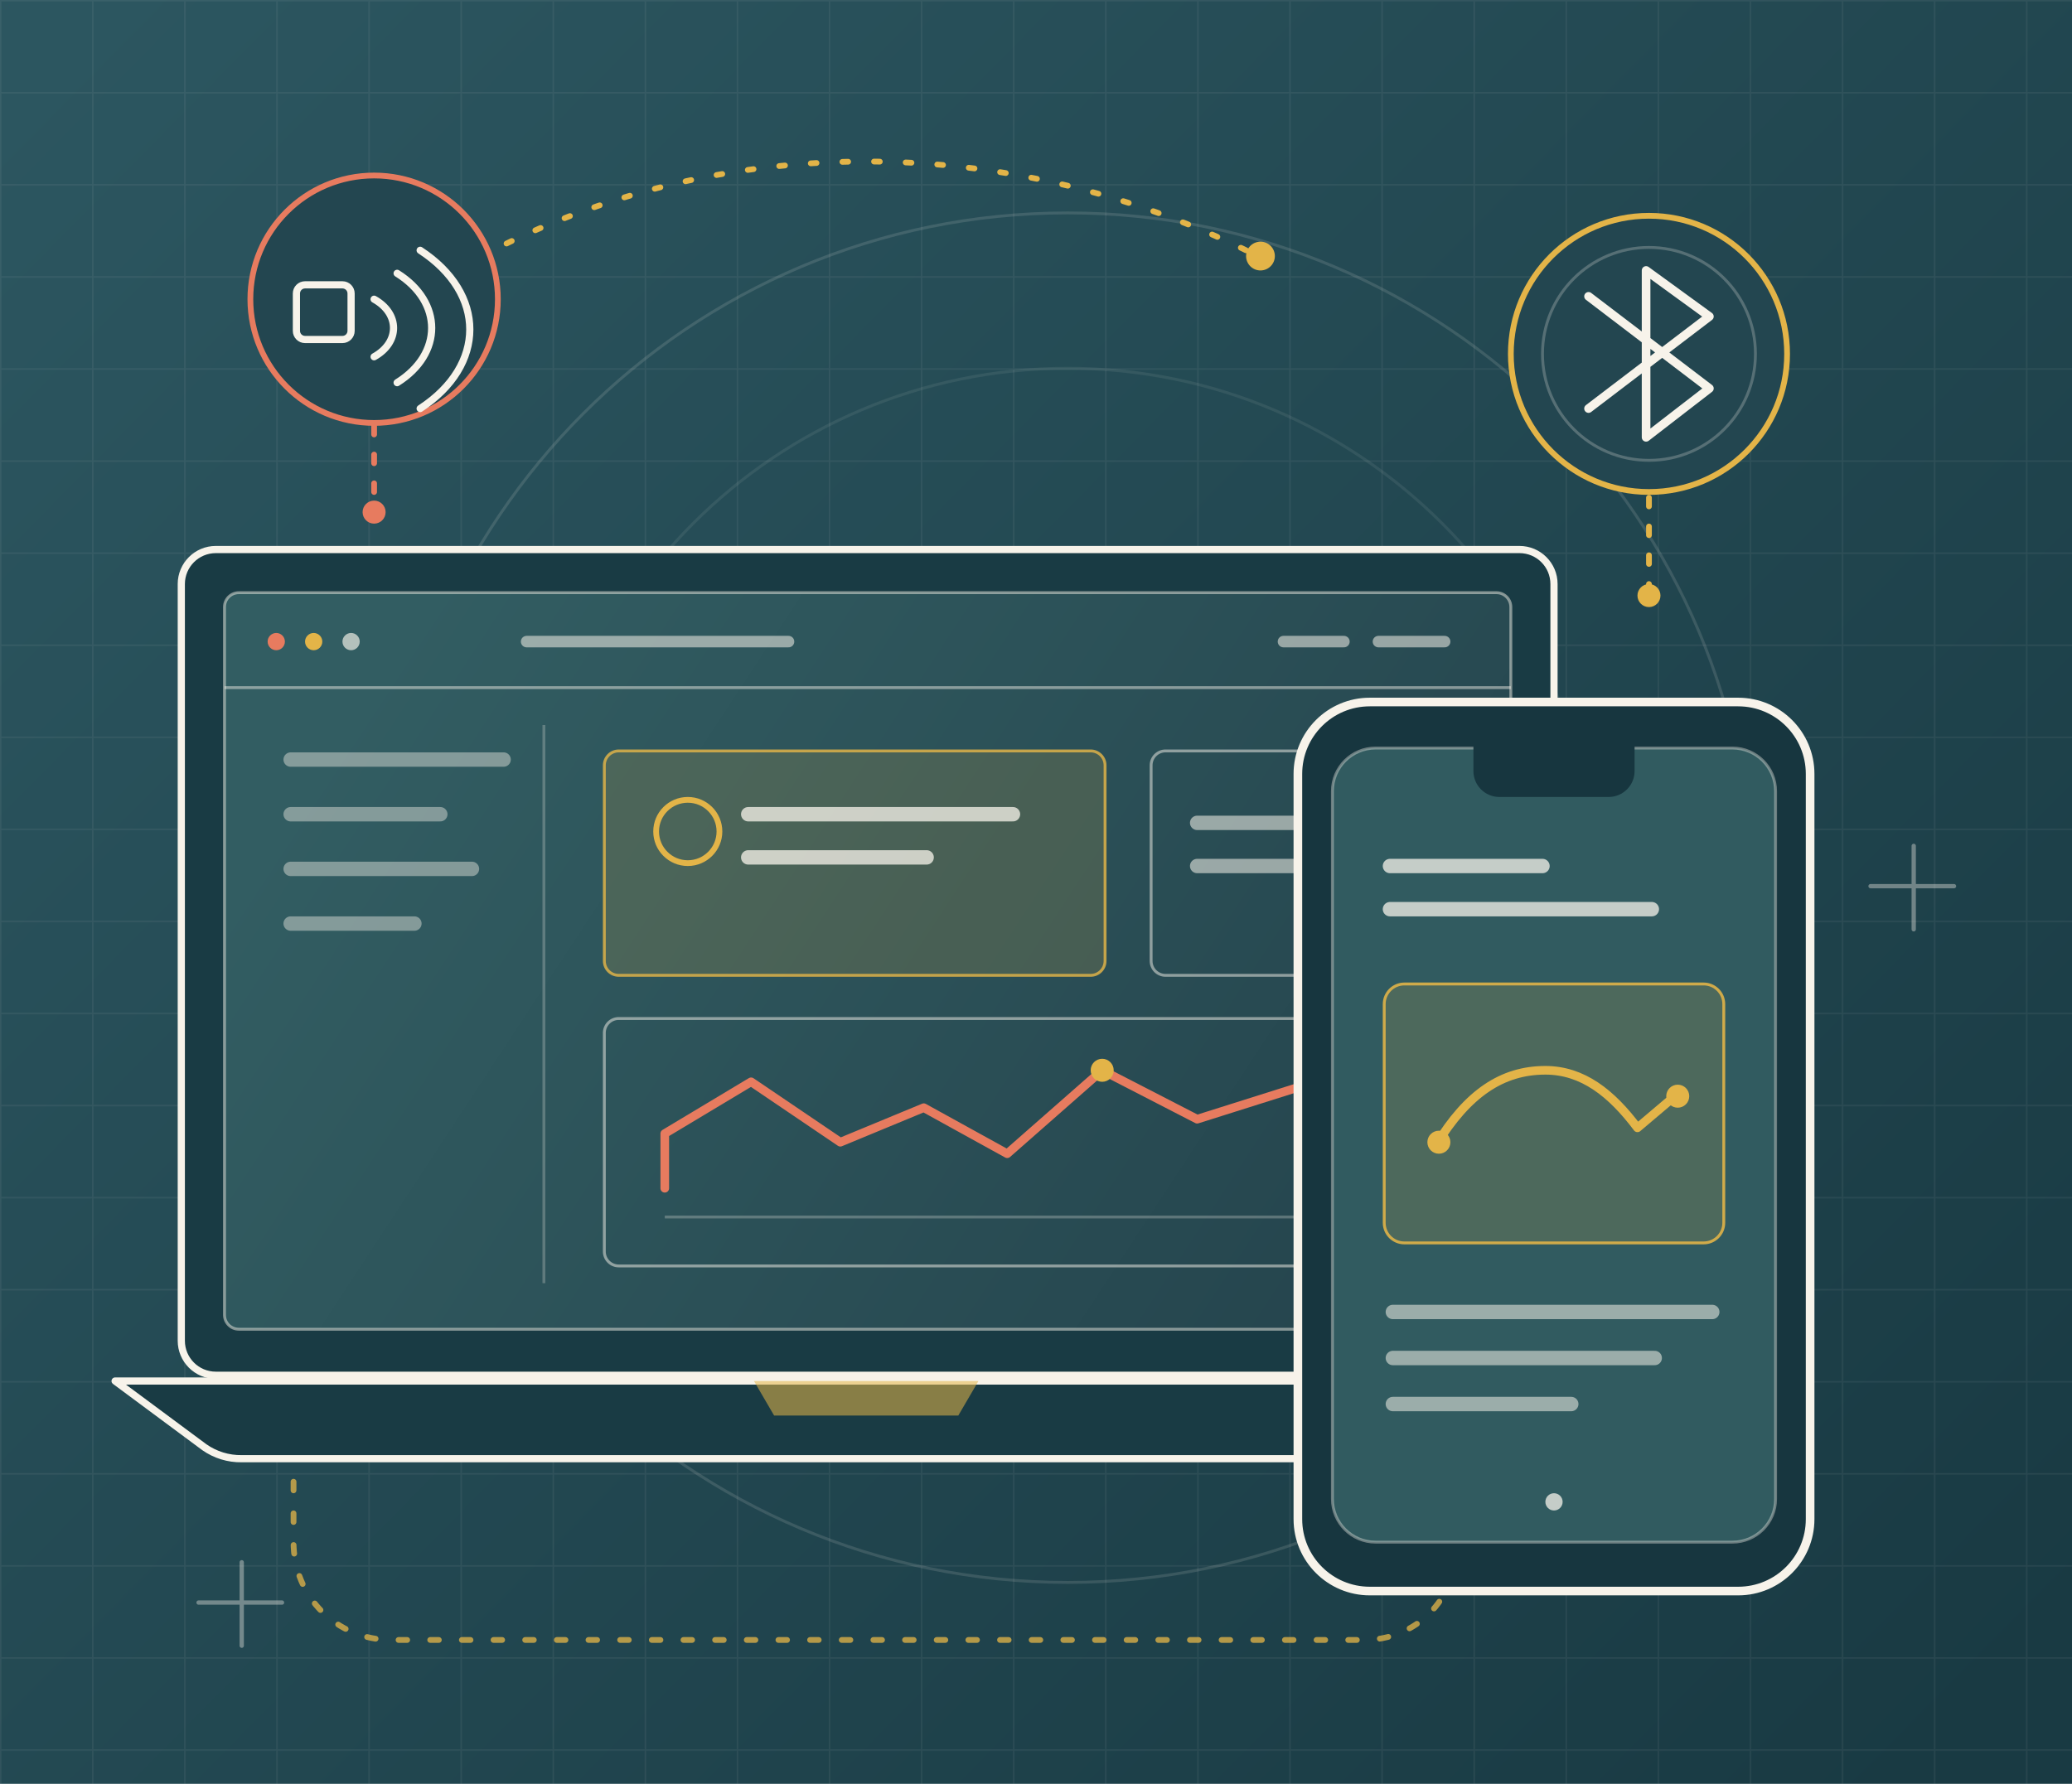
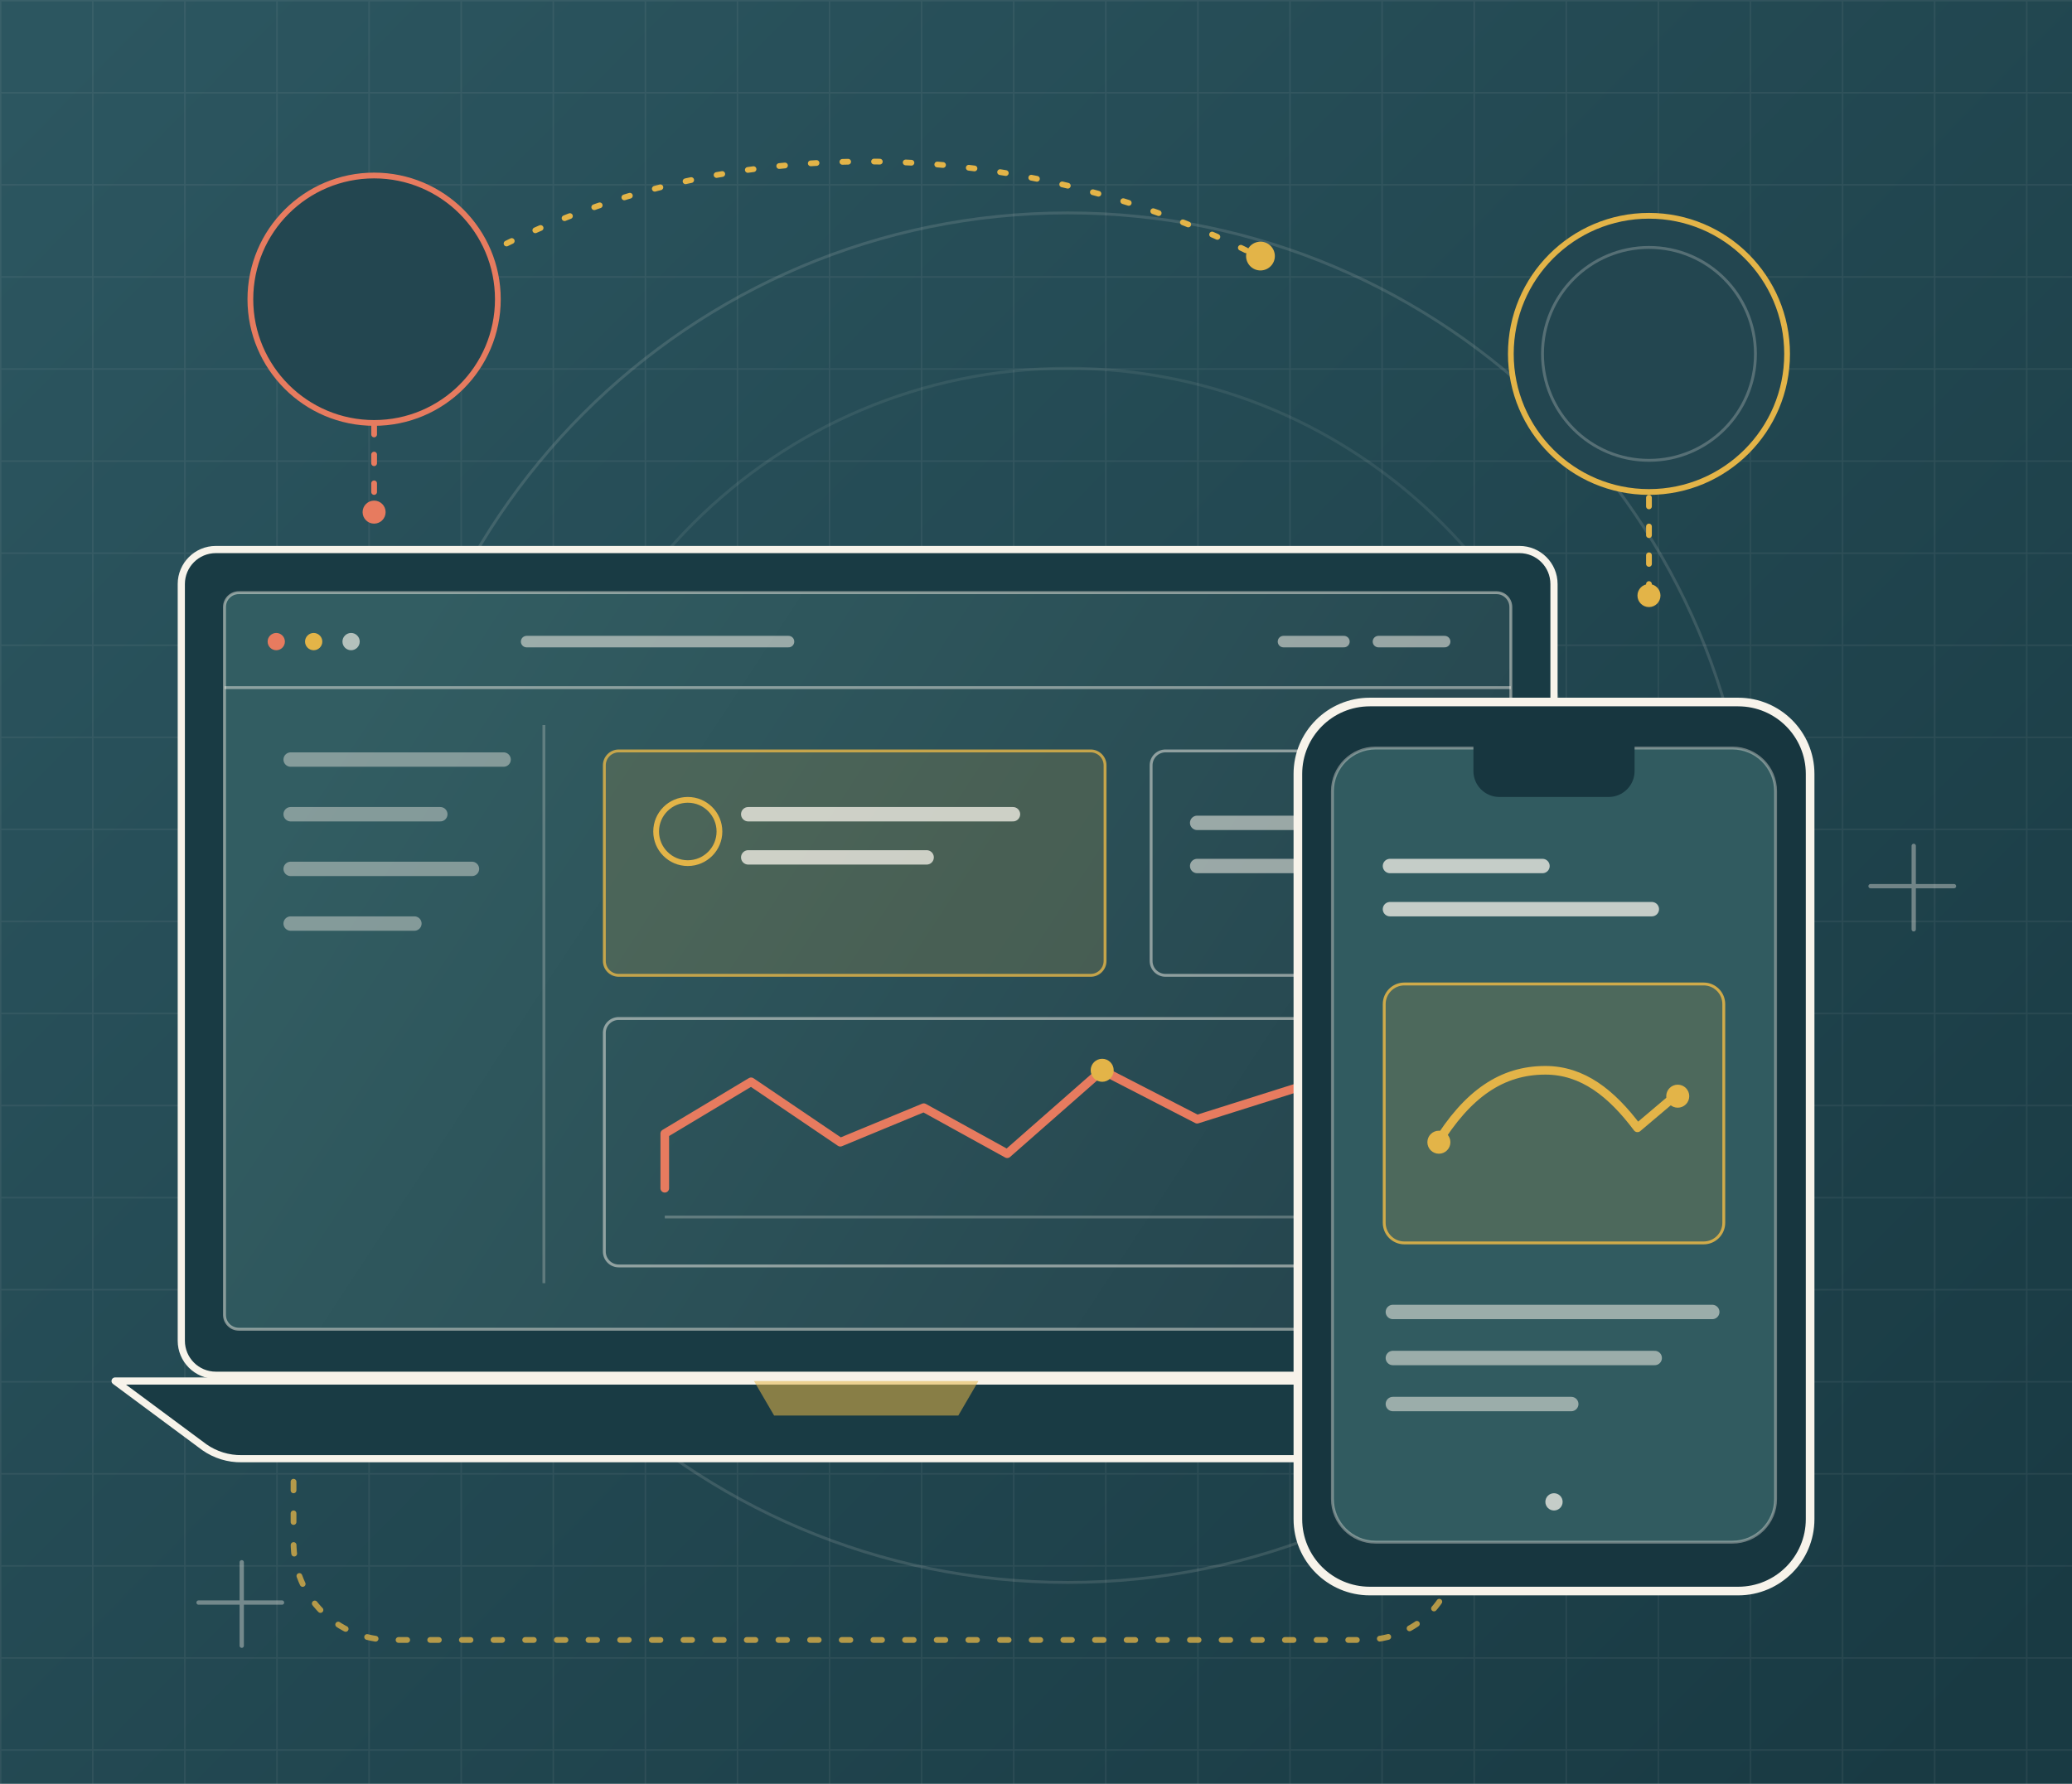
<svg xmlns="http://www.w3.org/2000/svg" viewBox="0 0 720 620" fill="none" role="img" aria-labelledby="title desc">
  <defs>
    <pattern id="grid" width="32" height="32" patternUnits="userSpaceOnUse">
      <path d="M32 0H0V32" stroke="#F7F3EA" stroke-opacity=".065" />
    </pattern>
    <linearGradient id="panel" x1="36" y1="0" x2="665" y2="620" gradientUnits="userSpaceOnUse">
      <stop stop-color="#2C5660" />
      <stop offset="1" stop-color="#193A43" />
    </linearGradient>
    <linearGradient id="screen" x1="130" y1="233" x2="497" y2="474" gradientUnits="userSpaceOnUse">
      <stop stop-color="#325D62" />
      <stop offset="1" stop-color="#24434C" />
    </linearGradient>
  </defs>
  <path fill="url(#panel)" d="M0 0h720v620H0z" />
  <path fill="url(#grid)" d="M0 0h720v620H0z" />
  <circle cx="371" cy="312" r="238" stroke="#F7F3EA" stroke-opacity=".13" />
  <circle cx="371" cy="312" r="184" stroke="#F7F3EA" stroke-opacity=".08" />
  <path d="M112 127c93-81 221-91 325-38" stroke="#E3B448" stroke-width="2" stroke-linecap="round" stroke-dasharray="2 9" />
  <circle cx="112" cy="127" r="5" fill="#E3B448" />
  <circle cx="438" cy="89" r="5" fill="#E3B448" />
  <path d="M102 493v43c0 19 15 34 34 34h338c18 0 32-14 32-32v-30" stroke="#E3B448" stroke-opacity=".76" stroke-width="2" stroke-dasharray="3 8" stroke-linecap="round" />
  <circle cx="102" cy="493" r="4" fill="#E3B448" />
  <circle cx="506" cy="508" r="4" fill="#E3B448" />
  <g stroke-linejoin="round">
    <rect x="63" y="191" width="477" height="287" rx="12" fill="#193B44" stroke="#F7F3EA" stroke-width="2.5" />
    <rect x="78" y="206" width="447" height="256" rx="5" fill="url(#screen)" stroke="#F7F3EA" stroke-opacity=".48" />
    <path d="M78 239h447" stroke="#F7F3EA" stroke-opacity=".46" />
    <circle cx="96" cy="223" r="3" fill="#E77B5F" />
    <circle cx="109" cy="223" r="3" fill="#E3B448" />
    <circle cx="122" cy="223" r="3" fill="#F7F3EA" fill-opacity=".66" />
    <path d="M183 223h91m172 0h21m12 0h23" stroke="#F7F3EA" stroke-opacity=".54" stroke-width="4" stroke-linecap="round" />
    <path d="M101 264h74m-74 19h52m-52 19h63m-63 19h43" stroke="#F7F3EA" stroke-opacity=".42" stroke-width="5" stroke-linecap="round" />
    <path d="M189 252v194" stroke="#F7F3EA" stroke-opacity=".25" />
    <rect x="210" y="261" width="174" height="78" rx="5" fill="#E3B448" fill-opacity=".16" stroke="#E3B448" stroke-opacity=".82" />
    <circle cx="239" cy="289" r="11" stroke="#E3B448" stroke-width="2" />
    <path d="M260 283h92m-92 15h62" stroke="#F7F3EA" stroke-opacity=".76" stroke-width="5" stroke-linecap="round" />
    <rect x="400" y="261" width="103" height="78" rx="5" stroke="#F7F3EA" stroke-opacity=".5" />
    <path d="M416 286h67m-67 15h48" stroke="#F7F3EA" stroke-opacity=".55" stroke-width="5" stroke-linecap="round" />
    <rect x="210" y="354" width="293" height="86" rx="5" stroke="#F7F3EA" stroke-opacity=".5" />
    <path d="M231 413v-19l30-18 31 21 29-12 29 16 33-29 33 17 38-12 30 16" stroke="#E77B5F" stroke-width="3" stroke-linecap="round" stroke-linejoin="round" />
    <path d="M231 423h249" stroke="#F7F3EA" stroke-opacity=".26" />
    <circle cx="383" cy="372" r="4" fill="#E3B448" />
    <path d="M40 480h522l-31 23a22 22 0 0 1-13 4H84a22 22 0 0 1-13-4l-31-23Z" fill="#193B44" stroke="#F7F3EA" stroke-width="2.5" />
    <path d="M262 480h78l-7 12h-64l-7-12Z" fill="#E3B448" fill-opacity=".55" />
  </g>
  <g stroke-linejoin="round">
    <rect x="451" y="244" width="178" height="309" rx="25" fill="#17363F" stroke="#F7F3EA" stroke-width="3" />
    <rect x="463" y="260" width="154" height="276" rx="15" fill="#315B60" stroke="#F7F3EA" stroke-opacity=".38" />
    <path d="M512 258h56v10a9 9 0 0 1-9 9h-38a9 9 0 0 1-9-9v-10Z" fill="#17363F" />
    <circle cx="540" cy="522" r="3" fill="#F7F3EA" fill-opacity=".75" />
    <path d="M483 301h53m-53 15h91" stroke="#F7F3EA" stroke-opacity=".75" stroke-width="5" stroke-linecap="round" />
    <rect x="481" y="342" width="118" height="90" rx="7" fill="#E3B448" fill-opacity=".16" stroke="#E3B448" stroke-opacity=".88" />
    <path d="M499 398c11-18 23-26 38-26 13 0 23 8 32 20l13-11" stroke="#E3B448" stroke-width="3" stroke-linecap="round" />
    <circle cx="500" cy="397" r="4" fill="#E3B448" />
    <circle cx="583" cy="381" r="4" fill="#E3B448" />
    <path d="M484 456h111m-111 16h91m-91 16h62" stroke="#F7F3EA" stroke-opacity=".54" stroke-width="5" stroke-linecap="round" />
  </g>
  <circle cx="573" cy="123" r="48" fill="#234650" stroke="#E3B448" stroke-width="2" />
  <circle cx="573" cy="123" r="37" stroke="#F7F3EA" stroke-opacity=".24" />
-   <path d="M572 94v58l22-17-42-32m0 39 42-32-22-16" stroke="#F7F3EA" stroke-width="3" stroke-linecap="round" stroke-linejoin="round" />
  <path d="M573 173v31" stroke="#E3B448" stroke-width="2" stroke-dasharray="3 7" stroke-linecap="round" />
  <circle cx="573" cy="207" r="4" fill="#E3B448" />
  <circle cx="130" cy="104" r="43" fill="#234650" stroke="#E77B5F" stroke-width="2" />
-   <rect x="103" y="99" width="19" height="19" rx="3" stroke="#F7F3EA" stroke-width="2.5" />
-   <path d="M130 104c9 5 9 15 0 20m8-29c16 10 16 28 0 38m8-46c23 15 23 40 0 55" stroke="#F7F3EA" stroke-width="2.5" stroke-linecap="round" />
  <path d="M130 148v26" stroke="#E77B5F" stroke-width="2" stroke-dasharray="3 7" stroke-linecap="round" />
  <circle cx="130" cy="178" r="4" fill="#E77B5F" />
  <path d="M650 308h29m-14-14v29M69 557h29m-14-14v29" stroke="#F7F3EA" stroke-opacity=".38" stroke-width="1.5" stroke-linecap="round" />
</svg>
